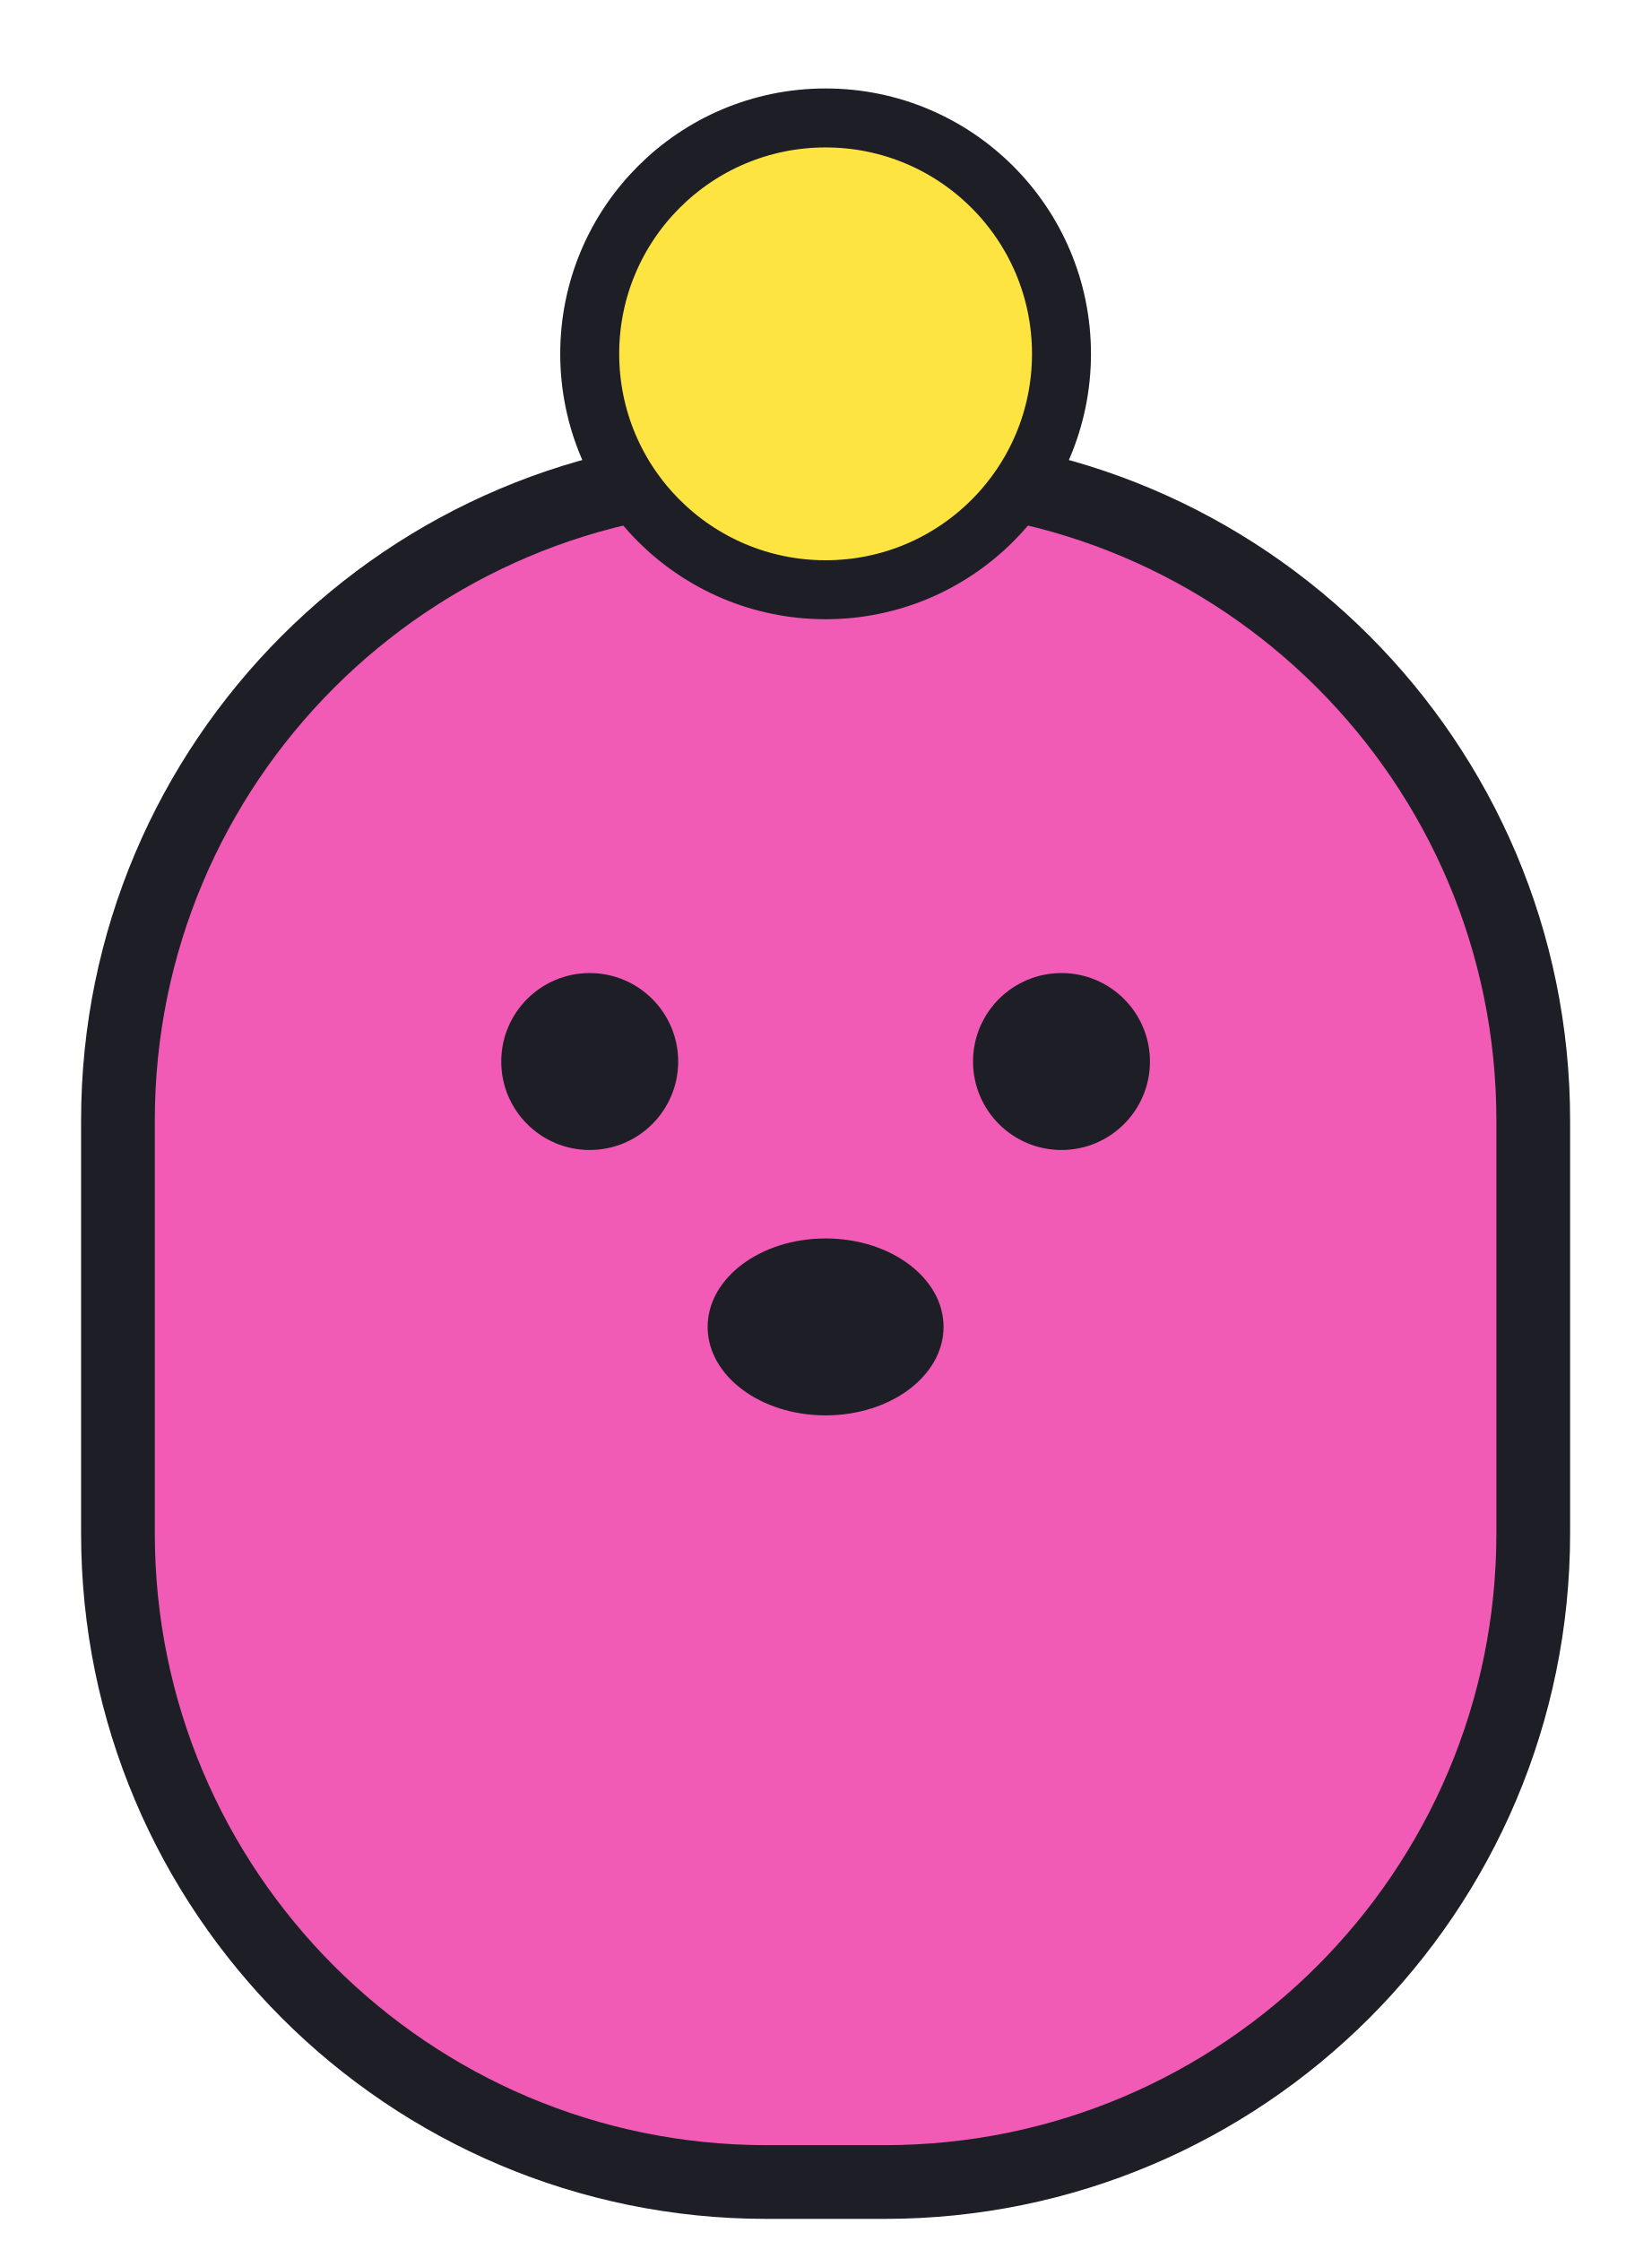
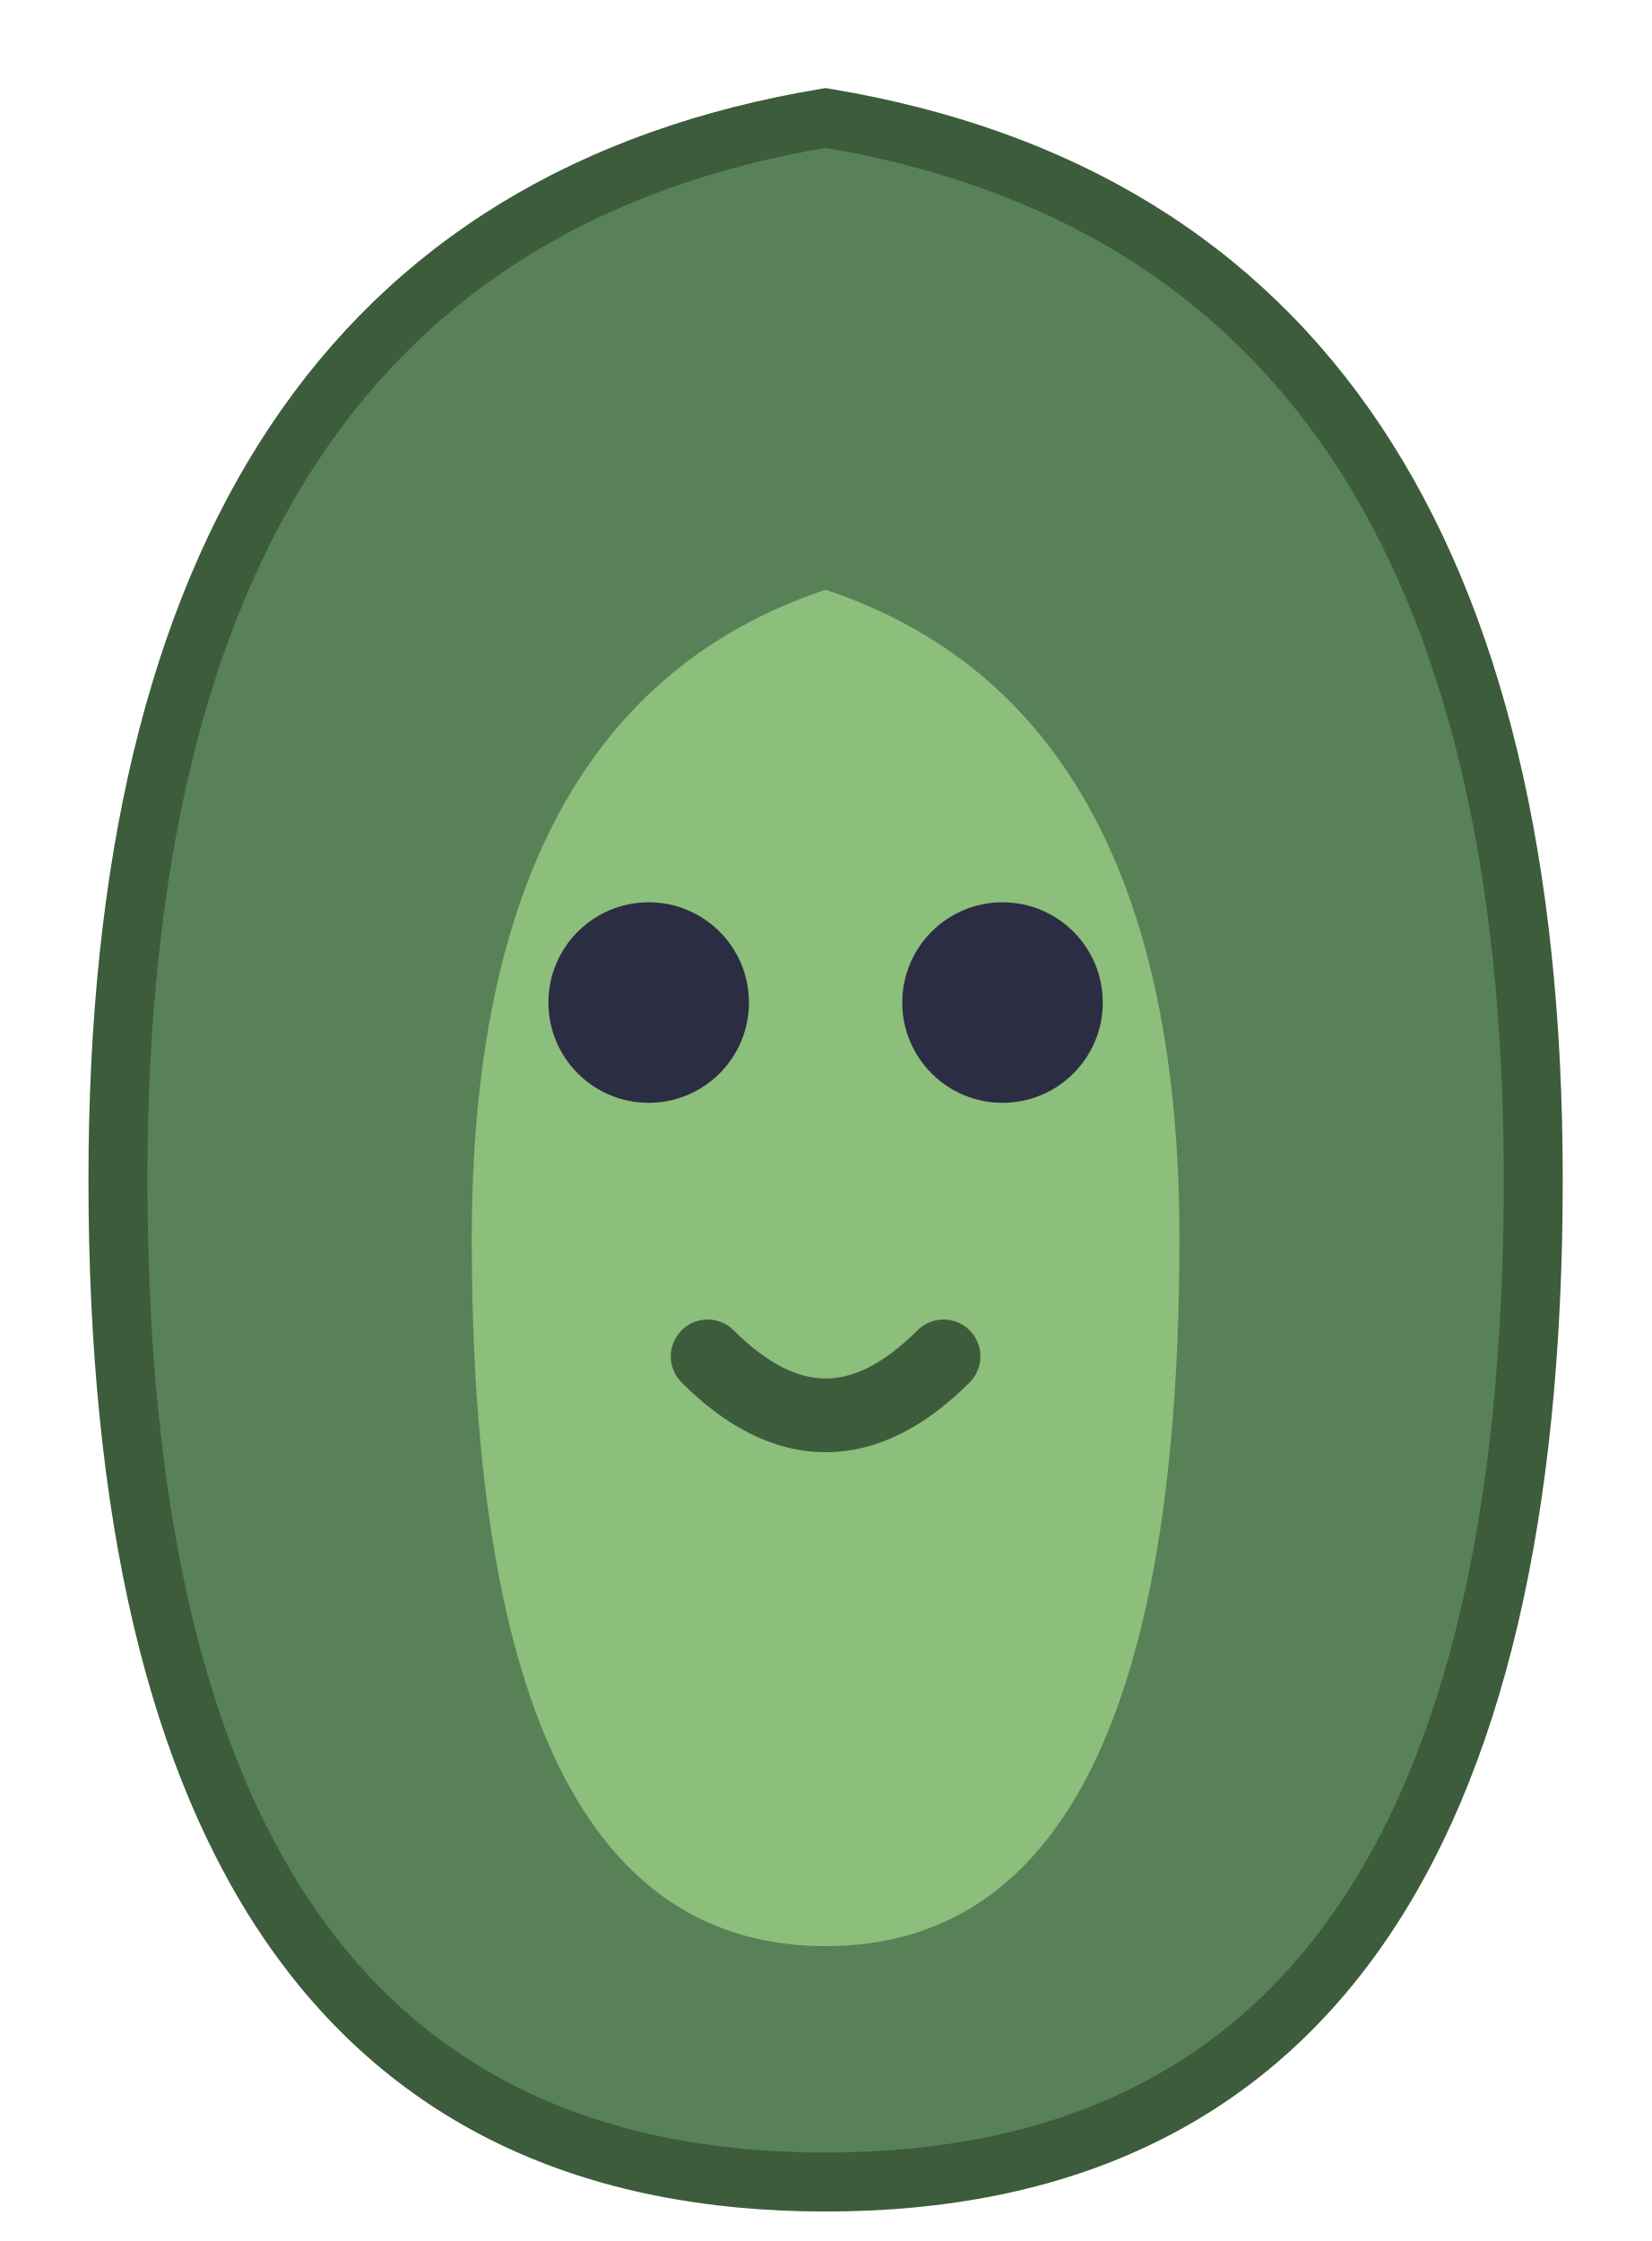
<svg xmlns="http://www.w3.org/2000/svg" width="56" height="76" viewBox="0 0 56 76">
-   <rect x="4" y="16" width="48" height="58" rx="22" fill="#F15BB5" stroke="#1D1E26" stroke-width="2.5" />
-   <circle cx="28" cy="12" r="8" fill="#FEE440" stroke="#1D1E26" stroke-width="2" />
-   <circle cx="20" cy="36" r="3" fill="#1D1E26" />
-   <circle cx="36" cy="36" r="3" fill="#1D1E26" />
-   <ellipse cx="28" cy="45" rx="4" ry="3" fill="#1D1E26" />
+   <path d="M28 4 Q52 8 52 40 Q52 74 28 74 Q4 74 4 40 Q4 8 28 4 Z" fill="#588157" stroke="#3C5C3B" stroke-width="2" />
+   <path d="M28 20 Q40 24 40 42 Q40 66 28 66 Q16 66 16 42 Q16 24 28 20 Z" fill="#8CBE7C" />
+   <circle cx="22" cy="34" r="3.4" fill="#2B2D42" />
+   <circle cx="34" cy="34" r="3.4" fill="#2B2D42" />
+   <path d="M24 46 Q28 50 32 46" fill="none" stroke="#3C5C3B" stroke-width="2.5" stroke-linecap="round" />
</svg>
